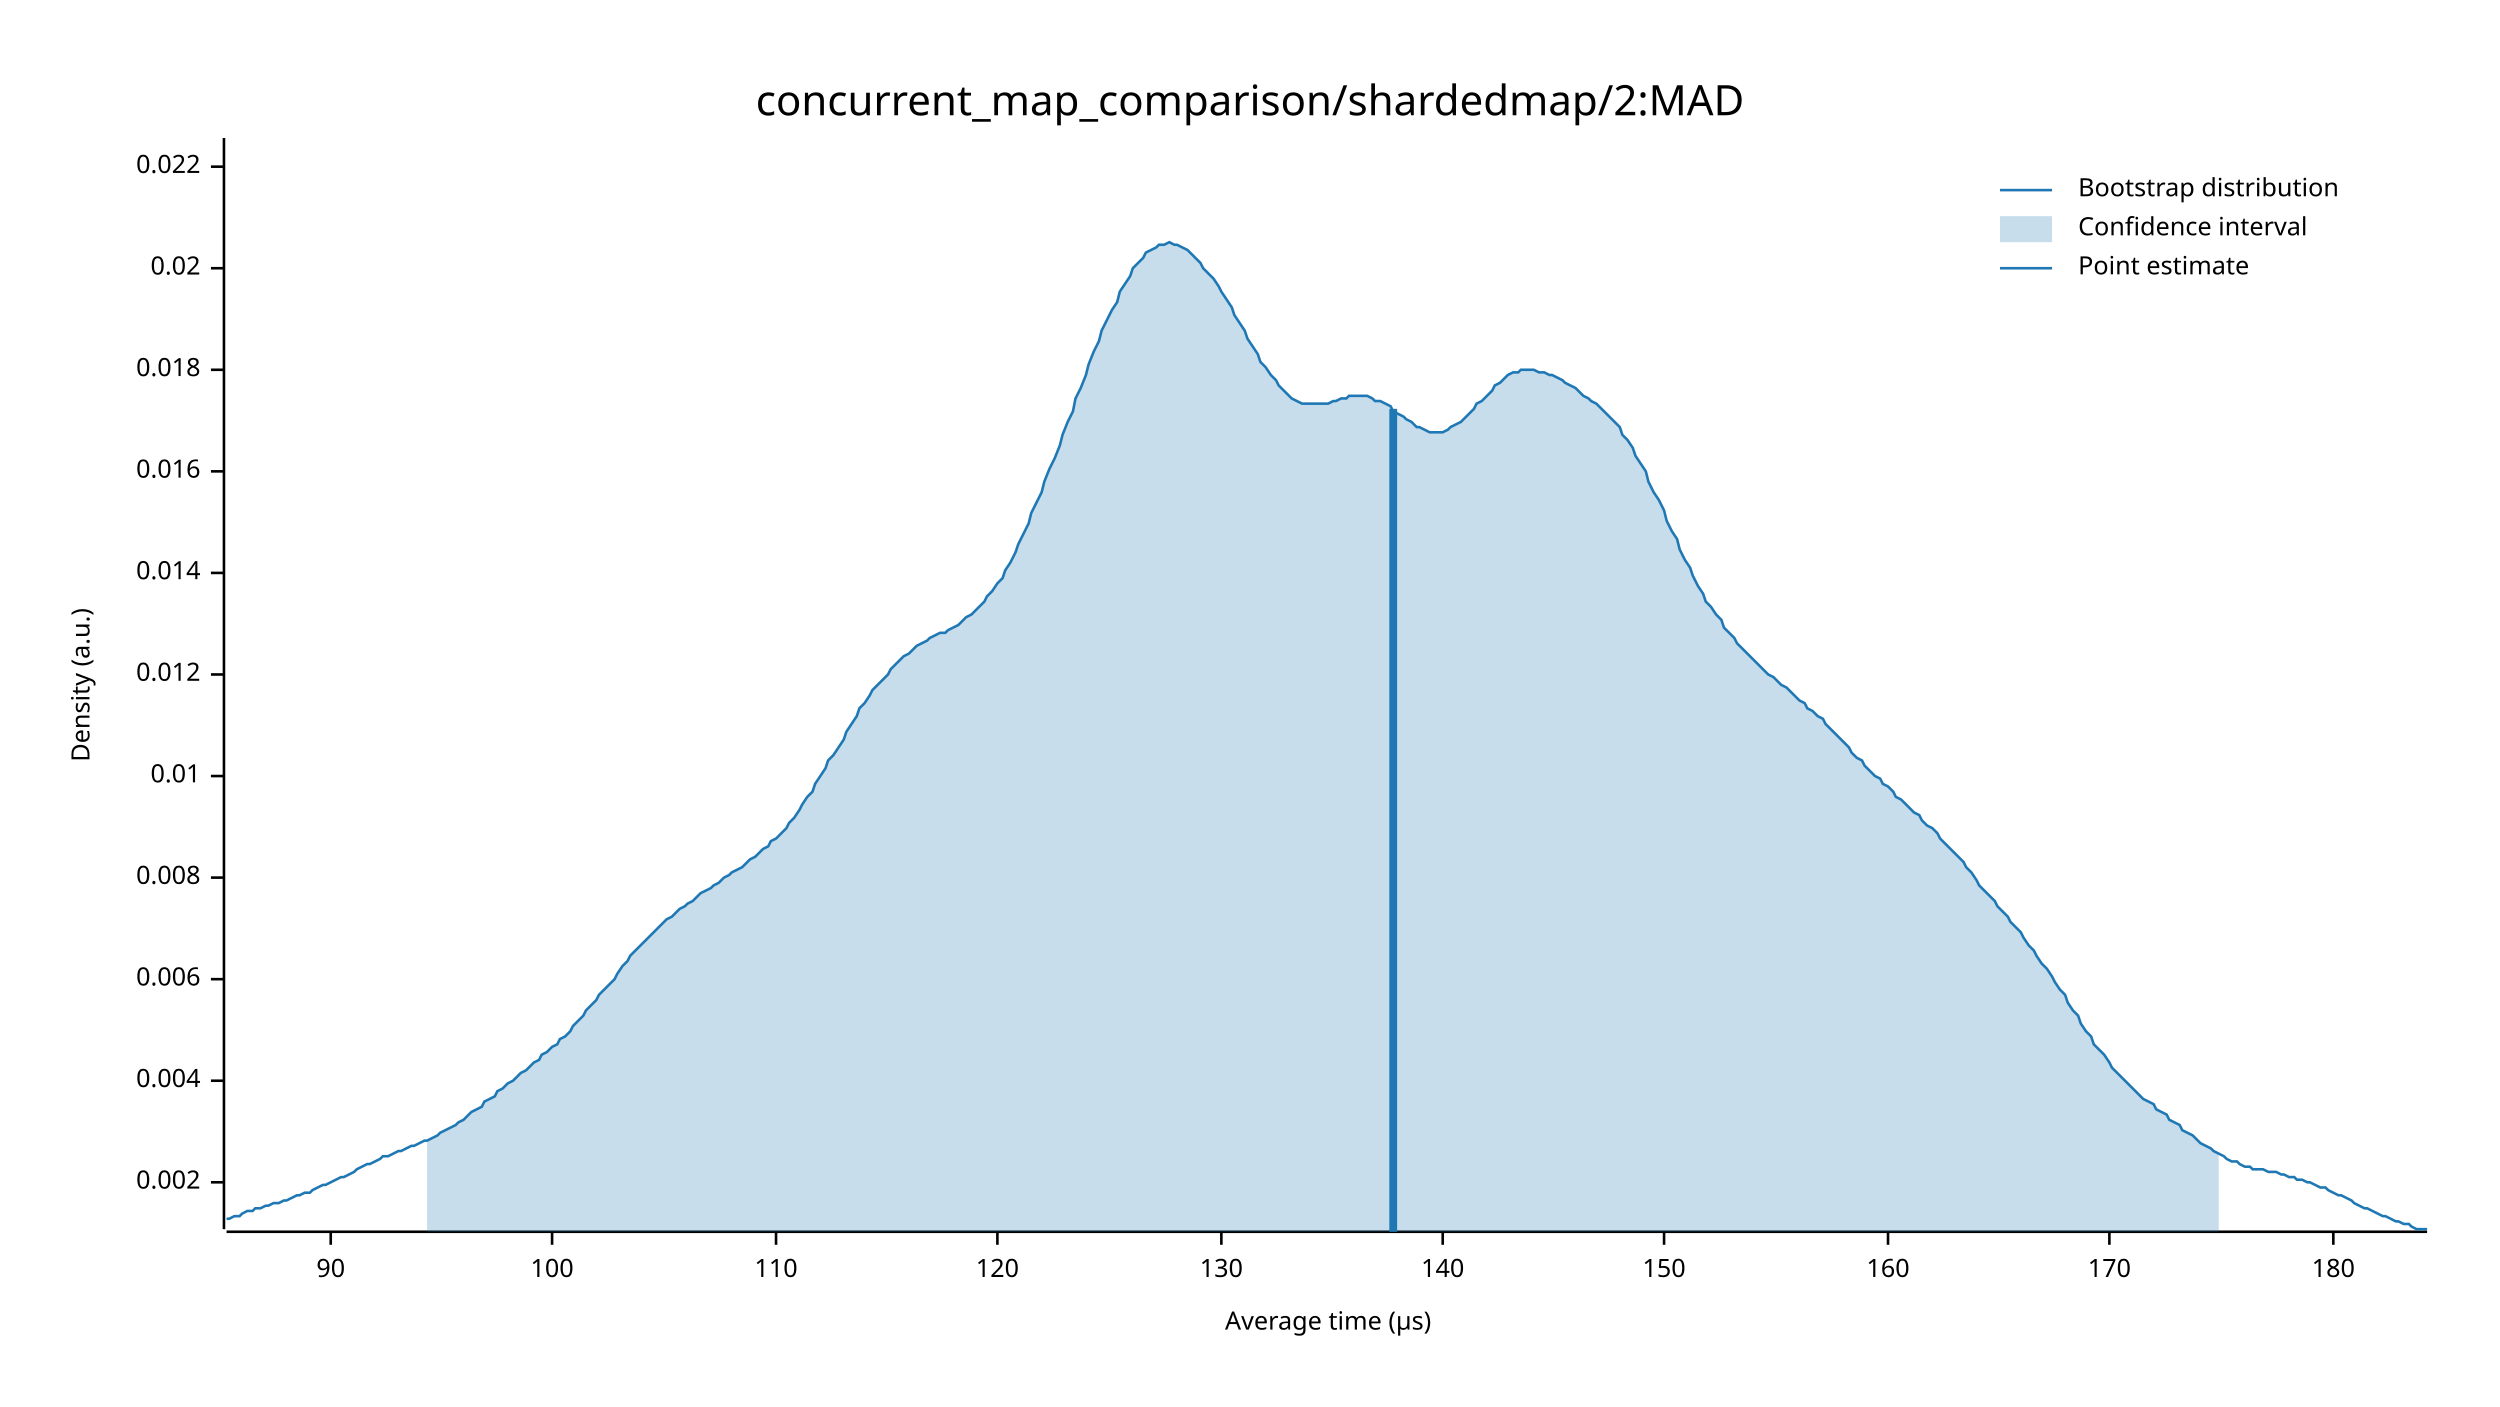
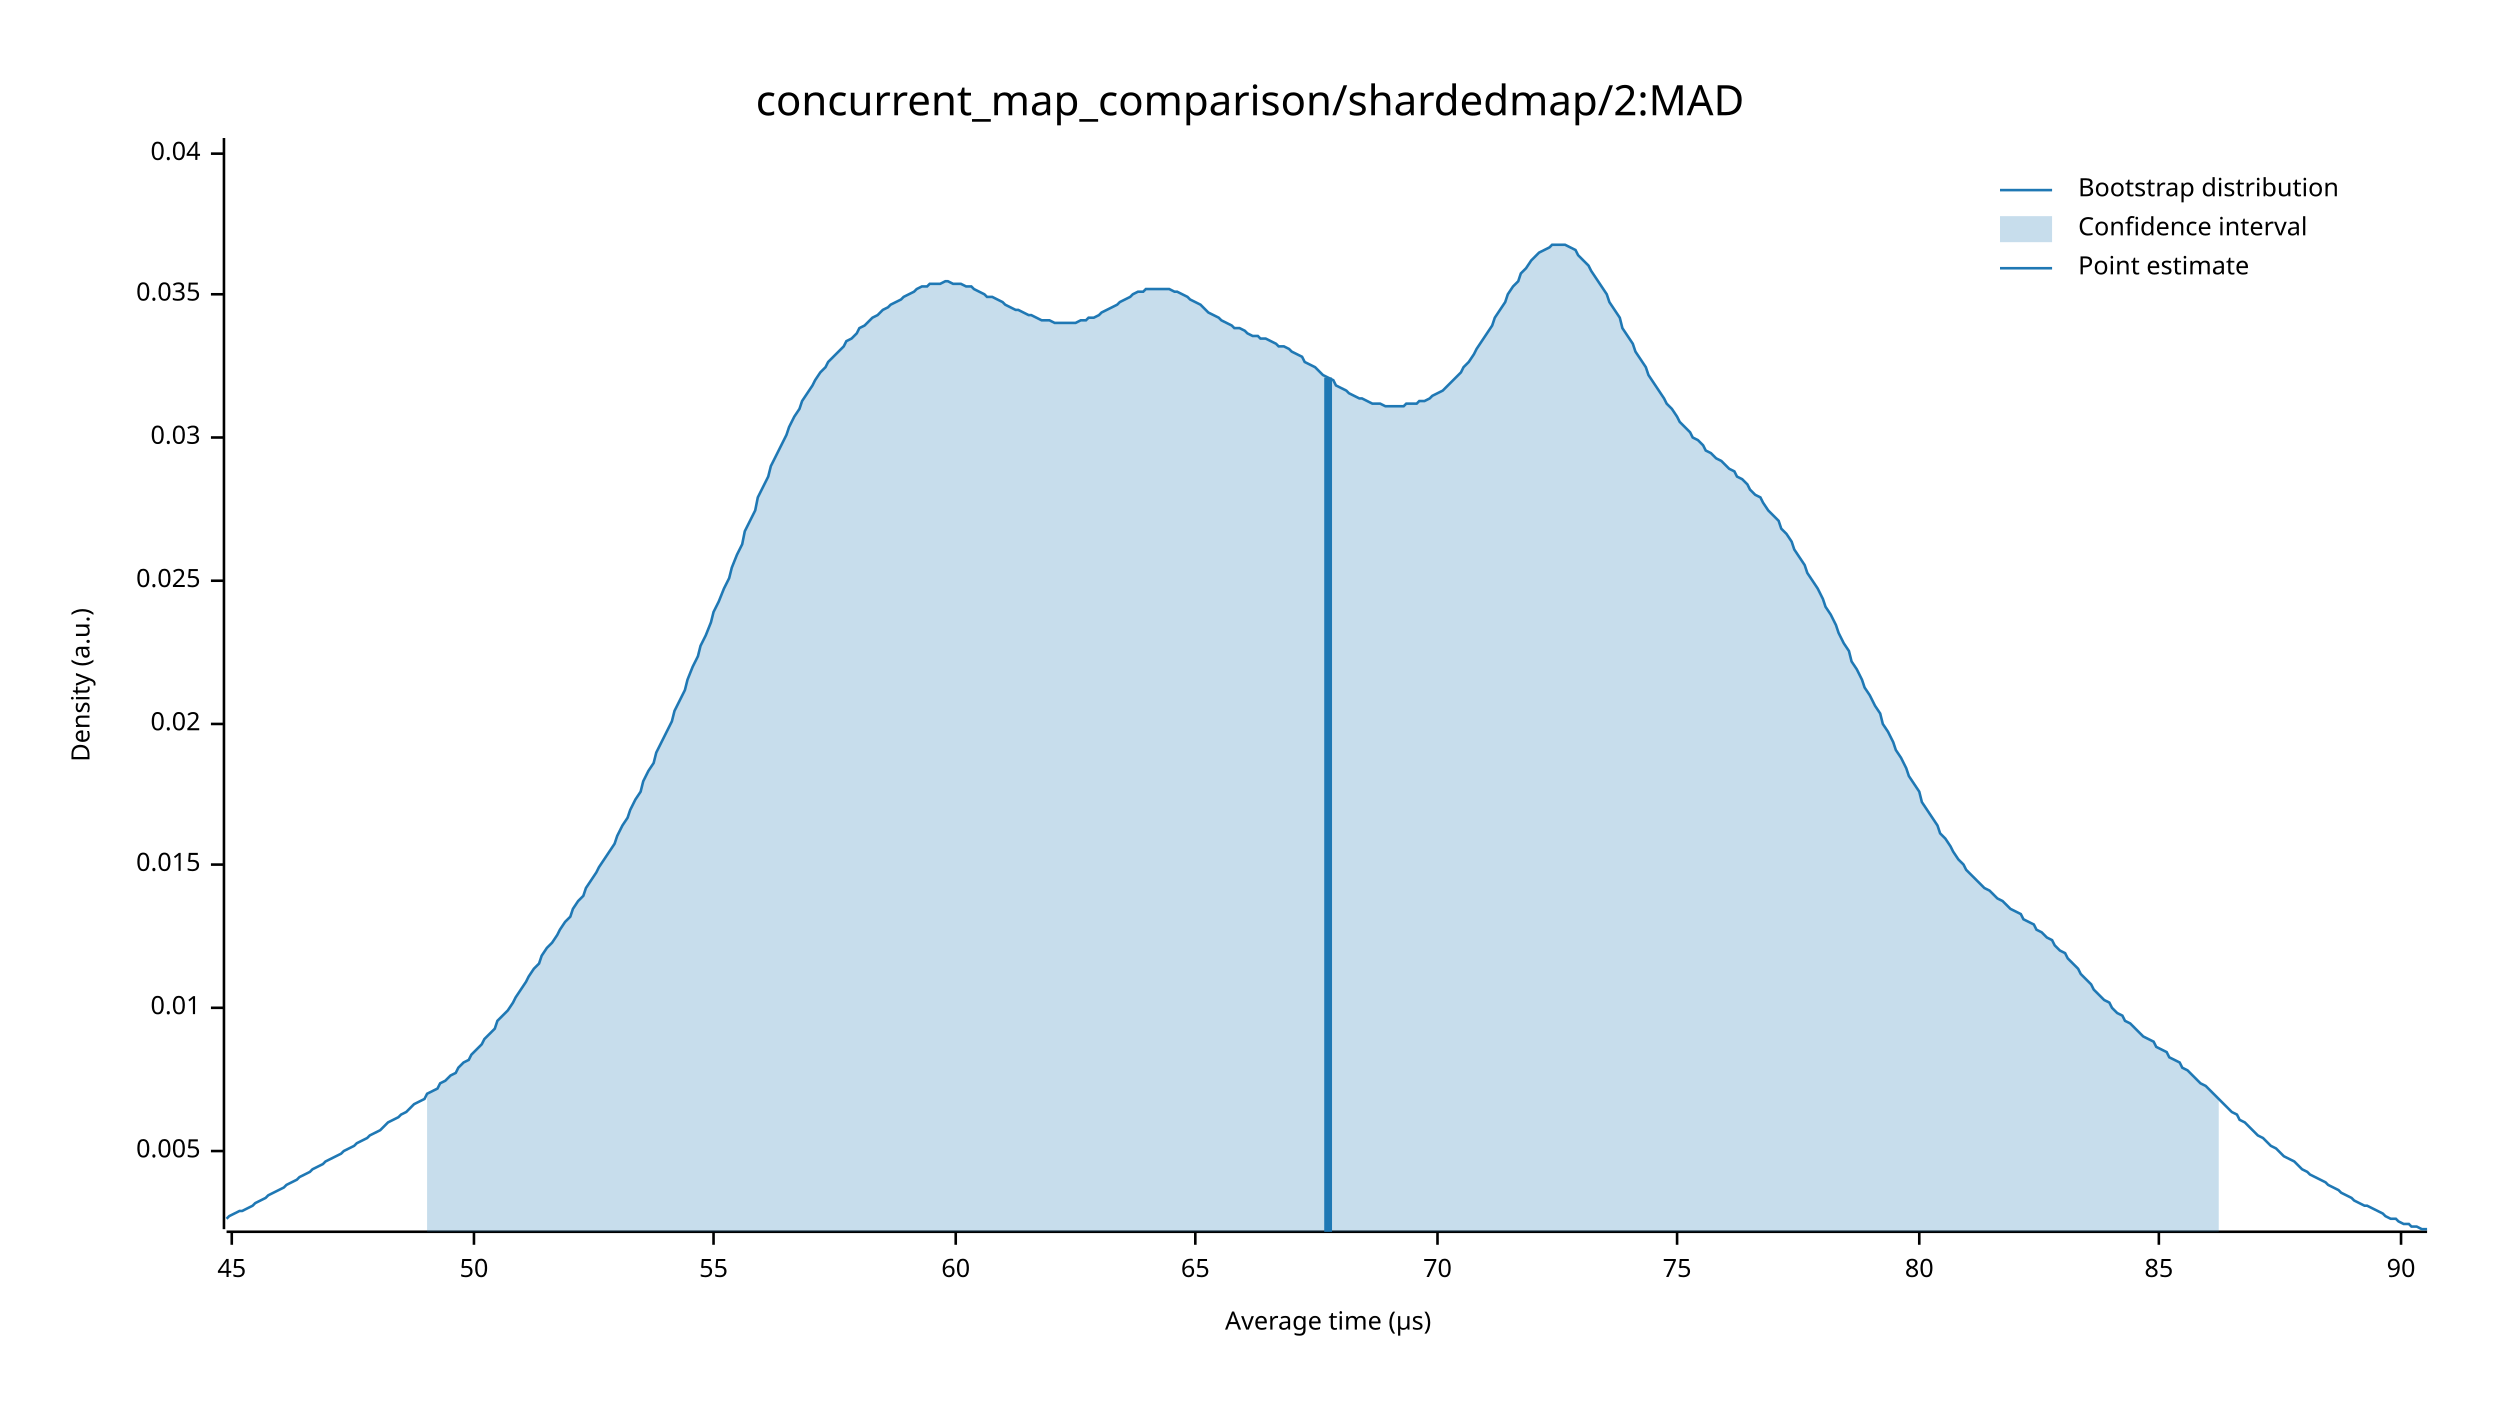
<svg xmlns="http://www.w3.org/2000/svg" width="960" height="540" viewBox="0 0 960 540">
  <text x="480" y="32" dy="0.76em" text-anchor="middle" font-family="sans-serif" font-size="16.129" opacity="1" fill="#000000">
concurrent_map_comparison/shardedmap/2:MAD
</text>
  <text x="27" y="263" dy="0.76em" text-anchor="middle" font-family="sans-serif" font-size="9.677" opacity="1" fill="#000000" transform="rotate(270, 27, 263)">
Density (a.u.)
</text>
  <text x="510" y="513" dy="-0.5ex" text-anchor="middle" font-family="sans-serif" font-size="9.677" opacity="1" fill="#000000">
Average time (µs)
</text>
  <polyline fill="none" opacity="1" stroke="#000000" stroke-width="1" points="86,53 86,472 " />
-   <text x="77" y="454" dy="0.5ex" text-anchor="end" font-family="sans-serif" font-size="9.677" opacity="1" fill="#000000">
- 0.002
+   <text x="77" y="442" dy="0.5ex" text-anchor="end" font-family="sans-serif" font-size="9.677" opacity="1" fill="#000000">
+ 0.005
</text>
-   <polyline fill="none" opacity="1" stroke="#000000" stroke-width="1" points="81,454 86,454 " />
-   <text x="77" y="415" dy="0.5ex" text-anchor="end" font-family="sans-serif" font-size="9.677" opacity="1" fill="#000000">
- 0.004
- </text>
-   <polyline fill="none" opacity="1" stroke="#000000" stroke-width="1" points="81,415 86,415 " />
-   <text x="77" y="376" dy="0.5ex" text-anchor="end" font-family="sans-serif" font-size="9.677" opacity="1" fill="#000000">
- 0.006
- </text>
-   <polyline fill="none" opacity="1" stroke="#000000" stroke-width="1" points="81,376 86,376 " />
-   <text x="77" y="337" dy="0.5ex" text-anchor="end" font-family="sans-serif" font-size="9.677" opacity="1" fill="#000000">
- 0.008
- </text>
-   <polyline fill="none" opacity="1" stroke="#000000" stroke-width="1" points="81,337 86,337 " />
-   <text x="77" y="298" dy="0.5ex" text-anchor="end" font-family="sans-serif" font-size="9.677" opacity="1" fill="#000000">
+   <polyline fill="none" opacity="1" stroke="#000000" stroke-width="1" points="81,442 86,442 " />
+   <text x="77" y="387" dy="0.5ex" text-anchor="end" font-family="sans-serif" font-size="9.677" opacity="1" fill="#000000">
0.01
</text>
-   <polyline fill="none" opacity="1" stroke="#000000" stroke-width="1" points="81,298 86,298 " />
-   <text x="77" y="259" dy="0.5ex" text-anchor="end" font-family="sans-serif" font-size="9.677" opacity="1" fill="#000000">
- 0.012
+   <polyline fill="none" opacity="1" stroke="#000000" stroke-width="1" points="81,387 86,387 " />
+   <text x="77" y="332" dy="0.5ex" text-anchor="end" font-family="sans-serif" font-size="9.677" opacity="1" fill="#000000">
+ 0.015
</text>
-   <polyline fill="none" opacity="1" stroke="#000000" stroke-width="1" points="81,259 86,259 " />
-   <text x="77" y="220" dy="0.5ex" text-anchor="end" font-family="sans-serif" font-size="9.677" opacity="1" fill="#000000">
- 0.014
- </text>
-   <polyline fill="none" opacity="1" stroke="#000000" stroke-width="1" points="81,220 86,220 " />
-   <text x="77" y="181" dy="0.5ex" text-anchor="end" font-family="sans-serif" font-size="9.677" opacity="1" fill="#000000">
- 0.016
- </text>
-   <polyline fill="none" opacity="1" stroke="#000000" stroke-width="1" points="81,181 86,181 " />
-   <text x="77" y="142" dy="0.5ex" text-anchor="end" font-family="sans-serif" font-size="9.677" opacity="1" fill="#000000">
- 0.018
- </text>
-   <polyline fill="none" opacity="1" stroke="#000000" stroke-width="1" points="81,142 86,142 " />
-   <text x="77" y="103" dy="0.5ex" text-anchor="end" font-family="sans-serif" font-size="9.677" opacity="1" fill="#000000">
+   <polyline fill="none" opacity="1" stroke="#000000" stroke-width="1" points="81,332 86,332 " />
+   <text x="77" y="278" dy="0.5ex" text-anchor="end" font-family="sans-serif" font-size="9.677" opacity="1" fill="#000000">
0.02
</text>
-   <polyline fill="none" opacity="1" stroke="#000000" stroke-width="1" points="81,103 86,103 " />
-   <text x="77" y="64" dy="0.5ex" text-anchor="end" font-family="sans-serif" font-size="9.677" opacity="1" fill="#000000">
- 0.022
+   <polyline fill="none" opacity="1" stroke="#000000" stroke-width="1" points="81,278 86,278 " />
+   <text x="77" y="223" dy="0.5ex" text-anchor="end" font-family="sans-serif" font-size="9.677" opacity="1" fill="#000000">
+ 0.025
</text>
-   <polyline fill="none" opacity="1" stroke="#000000" stroke-width="1" points="81,64 86,64 " />
+   <polyline fill="none" opacity="1" stroke="#000000" stroke-width="1" points="81,223 86,223 " />
+   <text x="77" y="168" dy="0.5ex" text-anchor="end" font-family="sans-serif" font-size="9.677" opacity="1" fill="#000000">
+ 0.03
+ </text>
+   <polyline fill="none" opacity="1" stroke="#000000" stroke-width="1" points="81,168 86,168 " />
+   <text x="77" y="113" dy="0.5ex" text-anchor="end" font-family="sans-serif" font-size="9.677" opacity="1" fill="#000000">
+ 0.035
+ </text>
+   <polyline fill="none" opacity="1" stroke="#000000" stroke-width="1" points="81,113 86,113 " />
+   <text x="77" y="59" dy="0.5ex" text-anchor="end" font-family="sans-serif" font-size="9.677" opacity="1" fill="#000000">
+ 0.04
+ </text>
+   <polyline fill="none" opacity="1" stroke="#000000" stroke-width="1" points="81,59 86,59 " />
  <polyline fill="none" opacity="1" stroke="#000000" stroke-width="1" points="87,473 932,473 " />
-   <text x="127" y="483" dy="0.76em" text-anchor="middle" font-family="sans-serif" font-size="9.677" opacity="1" fill="#000000">
+   <text x="89" y="483" dy="0.76em" text-anchor="middle" font-family="sans-serif" font-size="9.677" opacity="1" fill="#000000">
+ 45
+ </text>
+   <polyline fill="none" opacity="1" stroke="#000000" stroke-width="1" points="89,473 89,478 " />
+   <text x="182" y="483" dy="0.76em" text-anchor="middle" font-family="sans-serif" font-size="9.677" opacity="1" fill="#000000">
+ 50
+ </text>
+   <polyline fill="none" opacity="1" stroke="#000000" stroke-width="1" points="182,473 182,478 " />
+   <text x="274" y="483" dy="0.76em" text-anchor="middle" font-family="sans-serif" font-size="9.677" opacity="1" fill="#000000">
+ 55
+ </text>
+   <polyline fill="none" opacity="1" stroke="#000000" stroke-width="1" points="274,473 274,478 " />
+   <text x="367" y="483" dy="0.76em" text-anchor="middle" font-family="sans-serif" font-size="9.677" opacity="1" fill="#000000">
+ 60
+ </text>
+   <polyline fill="none" opacity="1" stroke="#000000" stroke-width="1" points="367,473 367,478 " />
+   <text x="459" y="483" dy="0.76em" text-anchor="middle" font-family="sans-serif" font-size="9.677" opacity="1" fill="#000000">
+ 65
+ </text>
+   <polyline fill="none" opacity="1" stroke="#000000" stroke-width="1" points="459,473 459,478 " />
+   <text x="552" y="483" dy="0.76em" text-anchor="middle" font-family="sans-serif" font-size="9.677" opacity="1" fill="#000000">
+ 70
+ </text>
+   <polyline fill="none" opacity="1" stroke="#000000" stroke-width="1" points="552,473 552,478 " />
+   <text x="644" y="483" dy="0.76em" text-anchor="middle" font-family="sans-serif" font-size="9.677" opacity="1" fill="#000000">
+ 75
+ </text>
+   <polyline fill="none" opacity="1" stroke="#000000" stroke-width="1" points="644,473 644,478 " />
+   <text x="737" y="483" dy="0.76em" text-anchor="middle" font-family="sans-serif" font-size="9.677" opacity="1" fill="#000000">
+ 80
+ </text>
+   <polyline fill="none" opacity="1" stroke="#000000" stroke-width="1" points="737,473 737,478 " />
+   <text x="829" y="483" dy="0.76em" text-anchor="middle" font-family="sans-serif" font-size="9.677" opacity="1" fill="#000000">
+ 85
+ </text>
+   <polyline fill="none" opacity="1" stroke="#000000" stroke-width="1" points="829,473 829,478 " />
+   <text x="922" y="483" dy="0.76em" text-anchor="middle" font-family="sans-serif" font-size="9.677" opacity="1" fill="#000000">
90
</text>
-   <polyline fill="none" opacity="1" stroke="#000000" stroke-width="1" points="127,473 127,478 " />
-   <text x="212" y="483" dy="0.76em" text-anchor="middle" font-family="sans-serif" font-size="9.677" opacity="1" fill="#000000">
- 100
- </text>
-   <polyline fill="none" opacity="1" stroke="#000000" stroke-width="1" points="212,473 212,478 " />
-   <text x="298" y="483" dy="0.76em" text-anchor="middle" font-family="sans-serif" font-size="9.677" opacity="1" fill="#000000">
- 110
- </text>
-   <polyline fill="none" opacity="1" stroke="#000000" stroke-width="1" points="298,473 298,478 " />
-   <text x="383" y="483" dy="0.76em" text-anchor="middle" font-family="sans-serif" font-size="9.677" opacity="1" fill="#000000">
- 120
- </text>
-   <polyline fill="none" opacity="1" stroke="#000000" stroke-width="1" points="383,473 383,478 " />
-   <text x="469" y="483" dy="0.76em" text-anchor="middle" font-family="sans-serif" font-size="9.677" opacity="1" fill="#000000">
- 130
- </text>
-   <polyline fill="none" opacity="1" stroke="#000000" stroke-width="1" points="469,473 469,478 " />
-   <text x="554" y="483" dy="0.76em" text-anchor="middle" font-family="sans-serif" font-size="9.677" opacity="1" fill="#000000">
- 140
- </text>
-   <polyline fill="none" opacity="1" stroke="#000000" stroke-width="1" points="554,473 554,478 " />
-   <text x="639" y="483" dy="0.76em" text-anchor="middle" font-family="sans-serif" font-size="9.677" opacity="1" fill="#000000">
- 150
- </text>
-   <polyline fill="none" opacity="1" stroke="#000000" stroke-width="1" points="639,473 639,478 " />
-   <text x="725" y="483" dy="0.76em" text-anchor="middle" font-family="sans-serif" font-size="9.677" opacity="1" fill="#000000">
- 160
- </text>
-   <polyline fill="none" opacity="1" stroke="#000000" stroke-width="1" points="725,473 725,478 " />
-   <text x="810" y="483" dy="0.76em" text-anchor="middle" font-family="sans-serif" font-size="9.677" opacity="1" fill="#000000">
- 170
- </text>
-   <polyline fill="none" opacity="1" stroke="#000000" stroke-width="1" points="810,473 810,478 " />
-   <text x="896" y="483" dy="0.76em" text-anchor="middle" font-family="sans-serif" font-size="9.677" opacity="1" fill="#000000">
- 180
- </text>
-   <polyline fill="none" opacity="1" stroke="#000000" stroke-width="1" points="896,473 896,478 " />
-   <polyline fill="none" opacity="1" stroke="#1F78B4" stroke-width="1" points="87,468 88,468 90,467 92,467 93,466 95,465 97,465 98,464 100,464 102,463 103,463 105,462 107,462 109,461 110,461 112,460 114,459 115,459 117,458 119,458 120,457 122,456 124,455 125,455 127,454 129,453 131,452 132,452 134,451 136,450 137,449 139,448 141,447 142,447 144,446 146,445 147,444 149,444 151,443 153,442 154,442 156,441 158,440 159,440 161,439 163,438 164,438 166,437 168,436 169,435 171,434 173,433 175,432 176,431 178,430 180,428 181,427 183,426 185,425 186,423 188,422 190,421 191,419 193,418 195,416 197,415 198,414 200,412 202,411 203,410 205,408 207,407 208,405 210,404 212,402 214,401 215,399 217,398 219,396 220,394 222,392 224,390 225,388 227,386 229,384 230,382 232,380 234,378 236,376 237,374 239,371 241,369 242,367 244,365 246,363 247,362 249,360 251,358 252,357 254,355 256,353 258,352 259,351 261,349 263,348 264,347 266,346 268,344 269,343 271,342 273,341 274,340 276,339 278,337 280,336 281,335 283,334 285,333 286,332 288,330 290,329 291,328 293,326 295,325 296,323 298,322 300,320 302,318 303,316 305,314 307,311 308,309 310,306 312,304 313,301 315,298 317,295 318,292 320,290 322,287 324,284 325,281 327,278 329,275 330,272 332,270 334,267 335,265 337,263 339,261 341,259 342,257 344,255 346,253 347,252 349,251 351,249 352,248 354,247 356,246 357,245 359,244 361,243 363,243 364,242 366,241 368,240 369,239 371,237 373,236 374,235 376,233 378,231 379,229 381,227 383,224 385,222 386,219 388,216 390,212 391,209 393,205 395,201 396,197 398,193 400,189 401,185 403,180 405,176 407,171 408,167 410,162 412,158 413,153 415,149 417,144 418,140 420,135 422,131 423,127 425,123 427,119 429,116 430,112 432,109 434,106 435,103 437,101 439,99 440,97 442,96 444,95 445,94 447,94 449,93 451,94 452,94 454,95 456,96 457,97 459,99 461,101 462,103 464,105 466,107 468,110 469,112 471,115 473,118 474,121 476,124 478,127 479,130 481,133 483,136 484,139 486,141 488,144 490,146 491,148 493,150 495,152 496,153 498,154 500,155 501,155 503,155 505,155 506,155 508,155 510,155 512,154 513,154 515,153 517,153 518,152 520,152 522,152 523,152 525,152 527,153 528,154 530,154 532,155 534,156 535,158 537,159 539,160 540,161 542,162 544,164 545,164 547,165 549,166 550,166 552,166 554,166 556,165 557,164 559,163 561,162 562,161 564,159 566,157 567,155 569,154 571,152 573,150 574,148 576,147 578,145 579,144 581,143 583,143 584,142 586,142 588,142 589,142 591,143 593,143 595,144 596,144 598,145 600,146 601,147 603,148 605,149 606,150 608,152 610,153 611,154 613,155 615,157 617,159 618,160 620,162 622,164 623,167 625,169 627,172 628,175 630,178 632,181 633,185 635,189 637,192 639,196 640,200 642,204 644,207 645,211 647,215 649,218 650,221 652,225 654,228 655,231 657,233 659,236 661,238 662,241 664,243 666,245 667,247 669,249 671,251 672,252 674,254 676,256 677,257 679,259 681,260 683,262 684,263 686,264 688,266 689,267 691,269 693,270 694,272 696,273 698,275 700,276 701,278 703,280 705,282 706,283 708,285 710,287 711,289 713,291 715,292 716,294 718,296 720,298 722,299 723,301 725,302 727,304 728,306 730,307 732,309 733,310 735,312 737,313 738,315 740,317 742,318 744,320 745,322 747,324 749,326 750,327 752,329 754,331 755,333 757,335 759,338 760,340 762,342 764,344 766,346 767,348 769,350 771,352 772,354 774,356 776,358 777,360 779,363 781,365 782,367 784,370 786,372 788,375 789,377 791,380 793,382 794,385 796,388 798,390 799,393 801,396 803,398 804,401 806,403 808,405 810,408 811,410 813,412 815,414 816,415 818,417 820,419 821,420 823,422 825,423 827,424 828,426 830,427 832,428 833,430 835,431 837,432 838,434 840,435 842,436 843,437 845,439 847,440 849,441 850,442 852,443 854,444 855,445 857,446 859,446 860,447 862,448 864,448 865,449 867,449 869,449 871,450 872,450 874,450 876,451 877,451 879,452 881,452 882,453 884,453 886,454 887,454 889,455 891,456 893,456 894,457 896,458 898,459 899,459 901,460 903,461 904,462 906,463 908,464 909,464 911,465 913,466 915,467 916,467 918,468 920,469 921,469 923,470 925,470 926,471 928,472 930,472 932,472 " />
-   <polygon opacity="0.25" fill="#1F78B4" points="164,438 166,437 168,436 169,435 171,434 173,433 175,432 176,431 178,430 180,428 181,427 183,426 185,425 186,423 188,422 190,421 191,419 193,418 195,416 197,415 198,414 200,412 202,411 203,410 205,408 207,407 208,405 210,404 212,402 214,401 215,399 217,398 219,396 220,394 222,392 224,390 225,388 227,386 229,384 230,382 232,380 234,378 236,376 237,374 239,371 241,369 242,367 244,365 246,363 247,362 249,360 251,358 252,357 254,355 256,353 258,352 259,351 261,349 263,348 264,347 266,346 268,344 269,343 271,342 273,341 274,340 276,339 278,337 280,336 281,335 283,334 285,333 286,332 288,330 290,329 291,328 293,326 295,325 296,323 298,322 300,320 302,318 303,316 305,314 307,311 308,309 310,306 312,304 313,301 315,298 317,295 318,292 320,290 322,287 324,284 325,281 327,278 329,275 330,272 332,270 334,267 335,265 337,263 339,261 341,259 342,257 344,255 346,253 347,252 349,251 351,249 352,248 354,247 356,246 357,245 359,244 361,243 363,243 364,242 366,241 368,240 369,239 371,237 373,236 374,235 376,233 378,231 379,229 381,227 383,224 385,222 386,219 388,216 390,212 391,209 393,205 395,201 396,197 398,193 400,189 401,185 403,180 405,176 407,171 408,167 410,162 412,158 413,153 415,149 417,144 418,140 420,135 422,131 423,127 425,123 427,119 429,116 430,112 432,109 434,106 435,103 437,101 439,99 440,97 442,96 444,95 445,94 447,94 449,93 451,94 452,94 454,95 456,96 457,97 459,99 461,101 462,103 464,105 466,107 468,110 469,112 471,115 473,118 474,121 476,124 478,127 479,130 481,133 483,136 484,139 486,141 488,144 490,146 491,148 493,150 495,152 496,153 498,154 500,155 501,155 503,155 505,155 506,155 508,155 510,155 512,154 513,154 515,153 517,153 518,152 520,152 522,152 523,152 525,152 527,153 528,154 530,154 532,155 534,156 535,158 537,159 539,160 540,161 542,162 544,164 545,164 547,165 549,166 550,166 552,166 554,166 556,165 557,164 559,163 561,162 562,161 564,159 566,157 567,155 569,154 571,152 573,150 574,148 576,147 578,145 579,144 581,143 583,143 584,142 586,142 588,142 589,142 591,143 593,143 595,144 596,144 598,145 600,146 601,147 603,148 605,149 606,150 608,152 610,153 611,154 613,155 615,157 617,159 618,160 620,162 622,164 623,167 625,169 627,172 628,175 630,178 632,181 633,185 635,189 637,192 639,196 640,200 642,204 644,207 645,211 647,215 649,218 650,221 652,225 654,228 655,231 657,233 659,236 661,238 662,241 664,243 666,245 667,247 669,249 671,251 672,252 674,254 676,256 677,257 679,259 681,260 683,262 684,263 686,264 688,266 689,267 691,269 693,270 694,272 696,273 698,275 700,276 701,278 703,280 705,282 706,283 708,285 710,287 711,289 713,291 715,292 716,294 718,296 720,298 722,299 723,301 725,302 727,304 728,306 730,307 732,309 733,310 735,312 737,313 738,315 740,317 742,318 744,320 745,322 747,324 749,326 750,327 752,329 754,331 755,333 757,335 759,338 760,340 762,342 764,344 766,346 767,348 769,350 771,352 772,354 774,356 776,358 777,360 779,363 781,365 782,367 784,370 786,372 788,375 789,377 791,380 793,382 794,385 796,388 798,390 799,393 801,396 803,398 804,401 806,403 808,405 810,408 811,410 813,412 815,414 816,415 818,417 820,419 821,420 823,422 825,423 827,424 828,426 830,427 832,428 833,430 835,431 837,432 838,434 840,435 842,436 843,437 845,439 847,440 849,441 850,442 852,443 852,473 164,473 " />
-   <polyline fill="none" opacity="1" stroke="#1F78B4" stroke-width="3" points="535,473 535,157 " />
+   <polyline fill="none" opacity="1" stroke="#000000" stroke-width="1" points="922,473 922,478 " />
+   <polyline fill="none" opacity="1" stroke="#1F78B4" stroke-width="1" points="87,468 88,467 90,466 92,465 93,465 95,464 97,463 98,462 100,461 102,460 103,459 105,458 107,457 109,456 110,455 112,454 114,453 115,452 117,451 119,450 120,449 122,448 124,447 125,446 127,445 129,444 131,443 132,442 134,441 136,440 137,439 139,438 141,437 142,436 144,435 146,434 147,433 149,431 151,430 153,429 154,428 156,427 158,425 159,424 161,423 163,422 164,420 166,419 168,418 169,416 171,415 173,413 175,412 176,410 178,408 180,407 181,405 183,403 185,401 186,399 188,397 190,395 191,392 193,390 195,388 197,385 198,383 200,380 202,377 203,375 205,372 207,370 208,367 210,364 212,362 214,359 215,357 217,354 219,352 220,349 222,346 224,344 225,341 227,338 229,335 230,333 232,330 234,327 236,324 237,321 239,317 241,314 242,311 244,307 246,304 247,300 249,296 251,293 252,289 254,285 256,281 258,277 259,273 261,269 263,265 264,261 266,256 268,252 269,248 271,244 273,239 274,235 276,231 278,226 280,222 281,218 283,213 285,209 286,204 288,200 290,196 291,191 293,187 295,183 296,179 298,175 300,171 302,167 303,164 305,160 307,157 308,154 310,151 312,148 313,146 315,143 317,141 318,139 320,137 322,135 324,133 325,131 327,130 329,128 330,126 332,125 334,123 335,122 337,121 339,119 341,118 342,117 344,116 346,115 347,114 349,113 351,112 352,111 354,110 356,110 357,109 359,109 361,109 363,108 364,108 366,109 368,109 369,109 371,110 373,110 374,111 376,112 378,113 379,114 381,114 383,115 385,116 386,117 388,118 390,119 391,119 393,120 395,121 396,121 398,122 400,123 401,123 403,123 405,124 407,124 408,124 410,124 412,124 413,124 415,123 417,123 418,122 420,122 422,121 423,120 425,119 427,118 429,117 430,116 432,115 434,114 435,113 437,112 439,112 440,111 442,111 444,111 445,111 447,111 449,111 451,112 452,112 454,113 456,114 457,115 459,116 461,117 462,118 464,120 466,121 468,122 469,123 471,124 473,125 474,126 476,126 478,127 479,128 481,129 483,129 484,130 486,130 488,131 490,132 491,133 493,133 495,134 496,135 498,136 500,137 501,139 503,140 505,141 506,142 508,144 510,145 512,146 513,148 515,149 517,150 518,151 520,152 522,153 523,153 525,154 527,155 528,155 530,155 532,156 534,156 535,156 537,156 539,156 540,155 542,155 544,155 545,154 547,154 549,153 550,152 552,151 554,150 556,148 557,147 559,145 561,143 562,141 564,139 566,136 567,134 569,131 571,128 573,125 574,122 576,119 578,116 579,113 581,110 583,108 584,105 586,103 588,100 589,99 591,97 593,96 595,95 596,94 598,94 600,94 601,94 603,95 605,96 606,98 608,100 610,102 611,104 613,107 615,110 617,113 618,116 620,119 622,122 623,126 625,129 627,132 628,135 630,138 632,141 633,144 635,147 637,150 639,153 640,155 642,157 644,160 645,162 647,164 649,166 650,168 652,169 654,171 655,173 657,174 659,176 661,177 662,178 664,180 666,181 667,183 669,184 671,186 672,188 674,190 676,191 677,193 679,196 681,198 683,200 684,203 686,205 688,208 689,211 691,214 693,217 694,220 696,223 698,226 700,230 701,233 703,236 705,240 706,243 708,247 710,250 711,254 713,257 715,261 716,264 718,267 720,271 722,274 723,278 725,281 727,285 728,288 730,291 732,295 733,298 735,301 737,304 738,308 740,311 742,314 744,317 745,320 747,322 749,325 750,327 752,330 754,332 755,334 757,336 759,338 760,339 762,341 764,342 766,344 767,345 769,346 771,348 772,349 774,350 776,351 777,353 779,354 781,355 782,357 784,358 786,360 788,361 789,363 791,365 793,366 794,368 796,370 798,372 799,374 801,376 803,378 804,380 806,382 808,384 810,385 811,387 813,389 815,390 816,392 818,393 820,395 821,396 823,398 825,399 827,400 828,402 830,403 832,404 833,406 835,407 837,408 838,410 840,411 842,413 843,414 845,416 847,417 849,419 850,420 852,422 854,424 855,425 857,427 859,428 860,430 862,431 864,433 865,434 867,436 869,437 871,439 872,440 874,441 876,443 877,444 879,445 881,446 882,447 884,449 886,450 887,451 889,452 891,453 893,454 894,455 896,456 898,457 899,458 901,459 903,460 904,461 906,462 908,463 909,463 911,464 913,465 915,466 916,467 918,468 920,468 921,469 923,470 925,470 926,471 928,471 930,472 932,472 " />
+   <polygon opacity="0.25" fill="#1F78B4" points="164,420 166,419 168,418 169,416 171,415 173,413 175,412 176,410 178,408 180,407 181,405 183,403 185,401 186,399 188,397 190,395 191,392 193,390 195,388 197,385 198,383 200,380 202,377 203,375 205,372 207,370 208,367 210,364 212,362 214,359 215,357 217,354 219,352 220,349 222,346 224,344 225,341 227,338 229,335 230,333 232,330 234,327 236,324 237,321 239,317 241,314 242,311 244,307 246,304 247,300 249,296 251,293 252,289 254,285 256,281 258,277 259,273 261,269 263,265 264,261 266,256 268,252 269,248 271,244 273,239 274,235 276,231 278,226 280,222 281,218 283,213 285,209 286,204 288,200 290,196 291,191 293,187 295,183 296,179 298,175 300,171 302,167 303,164 305,160 307,157 308,154 310,151 312,148 313,146 315,143 317,141 318,139 320,137 322,135 324,133 325,131 327,130 329,128 330,126 332,125 334,123 335,122 337,121 339,119 341,118 342,117 344,116 346,115 347,114 349,113 351,112 352,111 354,110 356,110 357,109 359,109 361,109 363,108 364,108 366,109 368,109 369,109 371,110 373,110 374,111 376,112 378,113 379,114 381,114 383,115 385,116 386,117 388,118 390,119 391,119 393,120 395,121 396,121 398,122 400,123 401,123 403,123 405,124 407,124 408,124 410,124 412,124 413,124 415,123 417,123 418,122 420,122 422,121 423,120 425,119 427,118 429,117 430,116 432,115 434,114 435,113 437,112 439,112 440,111 442,111 444,111 445,111 447,111 449,111 451,112 452,112 454,113 456,114 457,115 459,116 461,117 462,118 464,120 466,121 468,122 469,123 471,124 473,125 474,126 476,126 478,127 479,128 481,129 483,129 484,130 486,130 488,131 490,132 491,133 493,133 495,134 496,135 498,136 500,137 501,139 503,140 505,141 506,142 508,144 510,145 512,146 513,148 515,149 517,150 518,151 520,152 522,153 523,153 525,154 527,155 528,155 530,155 532,156 534,156 535,156 537,156 539,156 540,155 542,155 544,155 545,154 547,154 549,153 550,152 552,151 554,150 556,148 557,147 559,145 561,143 562,141 564,139 566,136 567,134 569,131 571,128 573,125 574,122 576,119 578,116 579,113 581,110 583,108 584,105 586,103 588,100 589,99 591,97 593,96 595,95 596,94 598,94 600,94 601,94 603,95 605,96 606,98 608,100 610,102 611,104 613,107 615,110 617,113 618,116 620,119 622,122 623,126 625,129 627,132 628,135 630,138 632,141 633,144 635,147 637,150 639,153 640,155 642,157 644,160 645,162 647,164 649,166 650,168 652,169 654,171 655,173 657,174 659,176 661,177 662,178 664,180 666,181 667,183 669,184 671,186 672,188 674,190 676,191 677,193 679,196 681,198 683,200 684,203 686,205 688,208 689,211 691,214 693,217 694,220 696,223 698,226 700,230 701,233 703,236 705,240 706,243 708,247 710,250 711,254 713,257 715,261 716,264 718,267 720,271 722,274 723,278 725,281 727,285 728,288 730,291 732,295 733,298 735,301 737,304 738,308 740,311 742,314 744,317 745,320 747,322 749,325 750,327 752,330 754,332 755,334 757,336 759,338 760,339 762,341 764,342 766,344 767,345 769,346 771,348 772,349 774,350 776,351 777,353 779,354 781,355 782,357 784,358 786,360 788,361 789,363 791,365 793,366 794,368 796,370 798,372 799,374 801,376 803,378 804,380 806,382 808,384 810,385 811,387 813,389 815,390 816,392 818,393 820,395 821,396 823,398 825,399 827,400 828,402 830,403 832,404 833,406 835,407 837,408 838,410 840,411 842,413 843,414 845,416 847,417 849,419 850,420 852,422 852,473 164,473 " />
+   <polyline fill="none" opacity="1" stroke="#1F78B4" stroke-width="3" points="510,473 510,145 " />
  <text x="798" y="68" dy="0.76em" text-anchor="start" font-family="sans-serif" font-size="9.677" opacity="1" fill="#000000">
Bootstrap distribution
</text>
  <text x="798" y="83" dy="0.76em" text-anchor="start" font-family="sans-serif" font-size="9.677" opacity="1" fill="#000000">
Confidence interval
</text>
  <text x="798" y="98" dy="0.76em" text-anchor="start" font-family="sans-serif" font-size="9.677" opacity="1" fill="#000000">
Point estimate
</text>
  <polyline fill="none" opacity="1" stroke="#1F78B4" stroke-width="1" points="768,73 788,73 " />
  <rect x="768" y="83" width="20" height="10" opacity="0.25" fill="#1F78B4" stroke="none" />
  <polyline fill="none" opacity="1" stroke="#1F78B4" stroke-width="1" points="768,103 788,103 " />
</svg>
